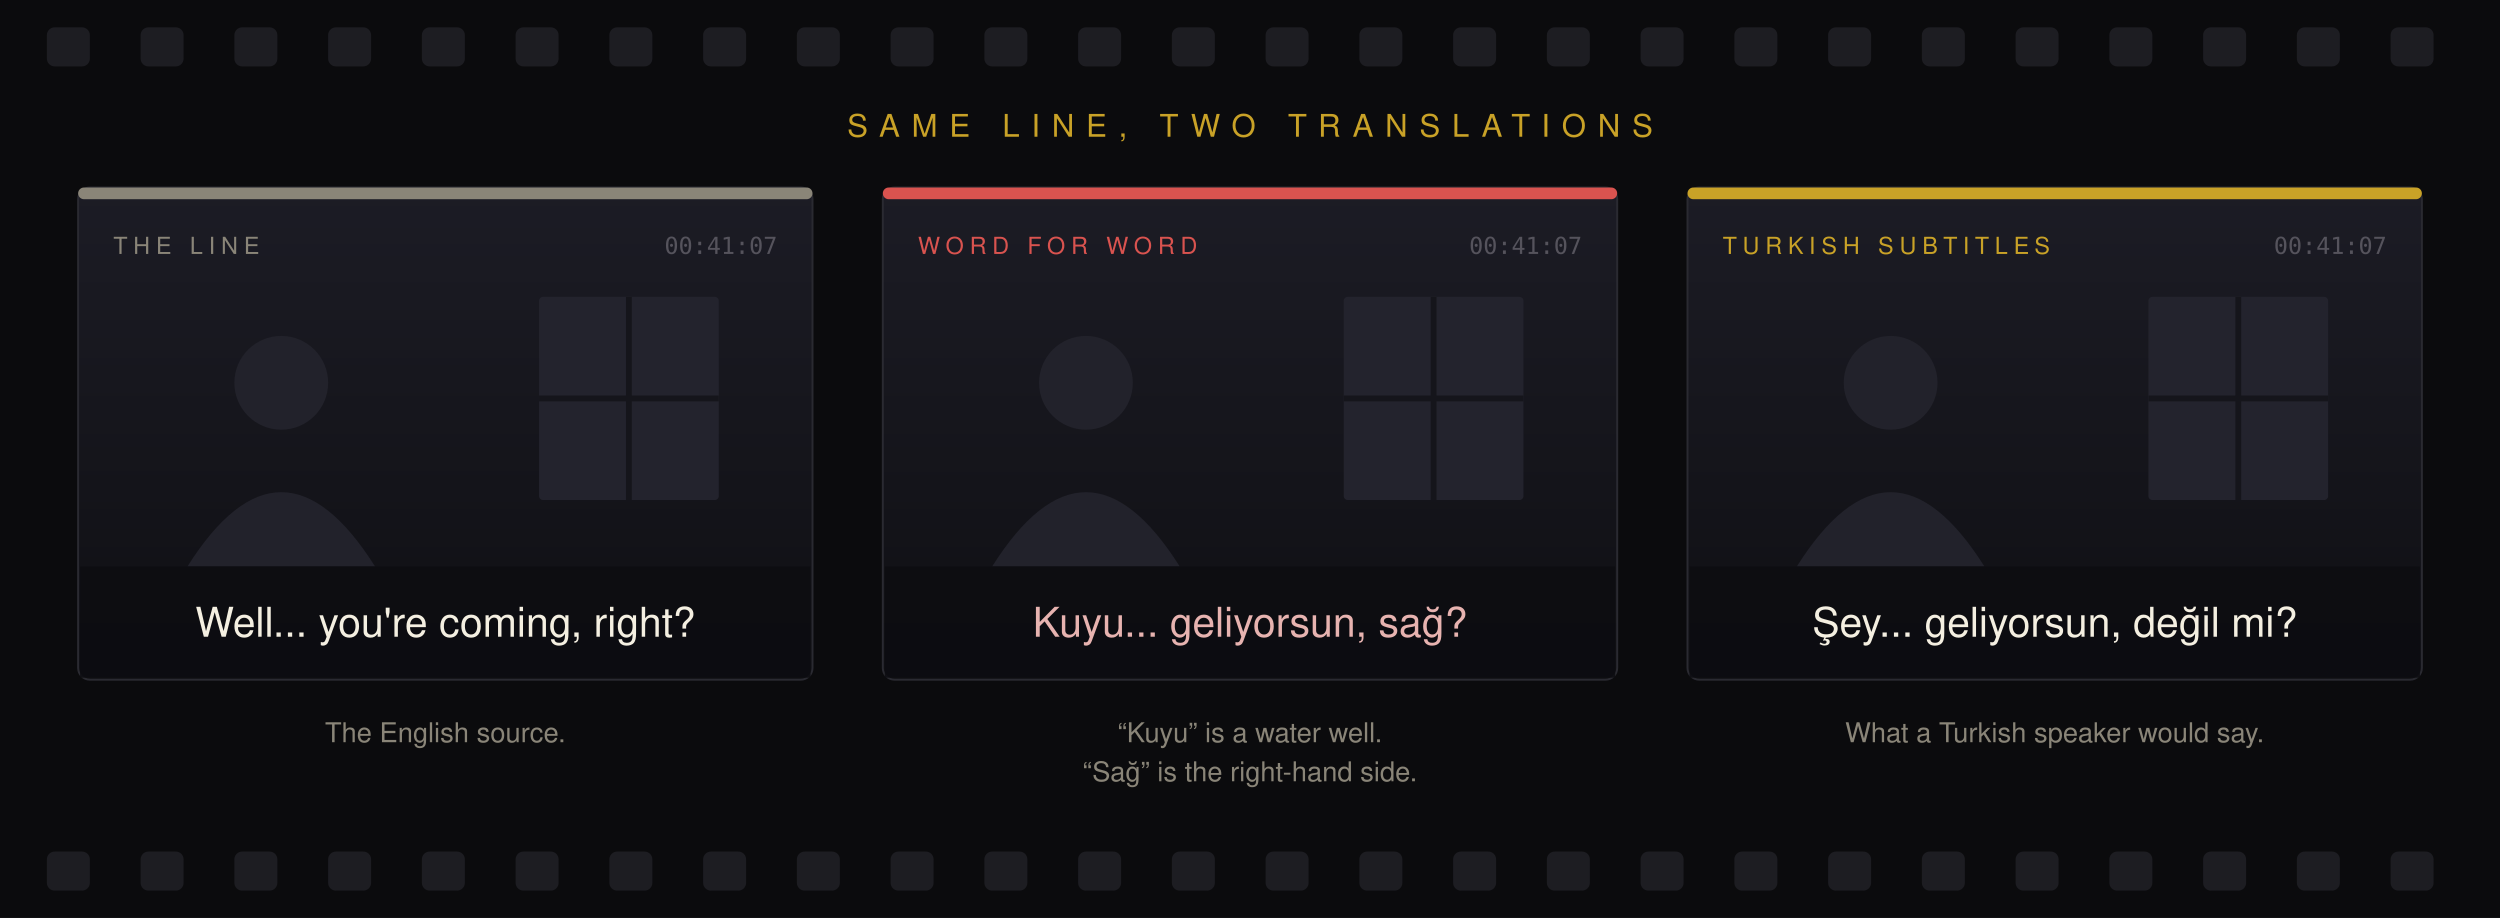
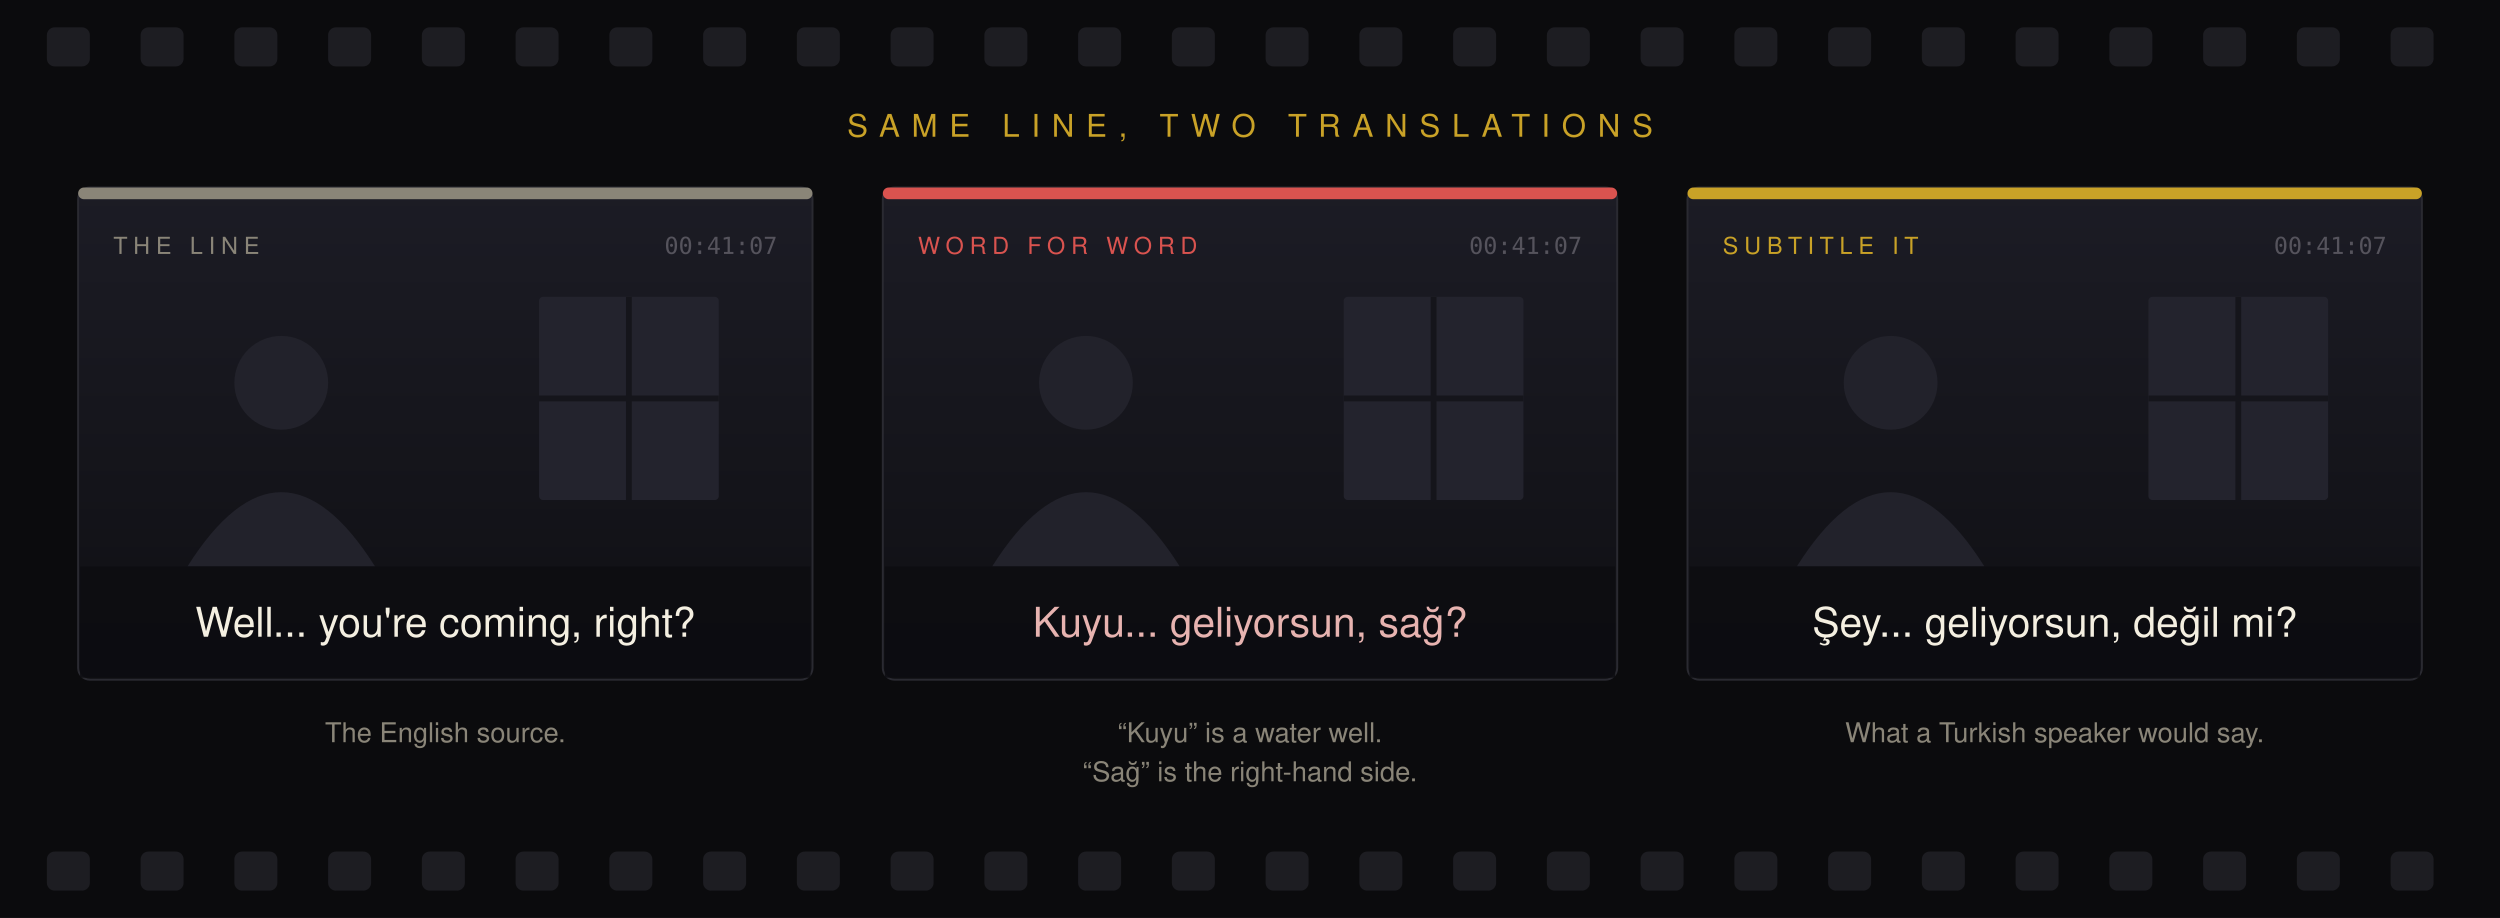
<svg xmlns="http://www.w3.org/2000/svg" viewBox="0 0 1280 470" width="1280" height="470" role="img" aria-labelledby="t d">
  <rect width="1280" height="470" fill="#0b0b0d" />
  <rect x="24" y="14" width="22" height="20" rx="4" fill="#1d1d22" />
  <rect x="72" y="14" width="22" height="20" rx="4" fill="#1d1d22" />
  <rect x="120" y="14" width="22" height="20" rx="4" fill="#1d1d22" />
  <rect x="168" y="14" width="22" height="20" rx="4" fill="#1d1d22" />
  <rect x="216" y="14" width="22" height="20" rx="4" fill="#1d1d22" />
  <rect x="264" y="14" width="22" height="20" rx="4" fill="#1d1d22" />
  <rect x="312" y="14" width="22" height="20" rx="4" fill="#1d1d22" />
  <rect x="360" y="14" width="22" height="20" rx="4" fill="#1d1d22" />
  <rect x="408" y="14" width="22" height="20" rx="4" fill="#1d1d22" />
  <rect x="456" y="14" width="22" height="20" rx="4" fill="#1d1d22" />
  <rect x="504" y="14" width="22" height="20" rx="4" fill="#1d1d22" />
  <rect x="552" y="14" width="22" height="20" rx="4" fill="#1d1d22" />
  <rect x="600" y="14" width="22" height="20" rx="4" fill="#1d1d22" />
  <rect x="648" y="14" width="22" height="20" rx="4" fill="#1d1d22" />
  <rect x="696" y="14" width="22" height="20" rx="4" fill="#1d1d22" />
  <rect x="744" y="14" width="22" height="20" rx="4" fill="#1d1d22" />
  <rect x="792" y="14" width="22" height="20" rx="4" fill="#1d1d22" />
  <rect x="840" y="14" width="22" height="20" rx="4" fill="#1d1d22" />
  <rect x="888" y="14" width="22" height="20" rx="4" fill="#1d1d22" />
  <rect x="936" y="14" width="22" height="20" rx="4" fill="#1d1d22" />
  <rect x="984" y="14" width="22" height="20" rx="4" fill="#1d1d22" />
  <rect x="1032" y="14" width="22" height="20" rx="4" fill="#1d1d22" />
  <rect x="1080" y="14" width="22" height="20" rx="4" fill="#1d1d22" />
  <rect x="1128" y="14" width="22" height="20" rx="4" fill="#1d1d22" />
  <rect x="1176" y="14" width="22" height="20" rx="4" fill="#1d1d22" />
  <rect x="1224" y="14" width="22" height="20" rx="4" fill="#1d1d22" />
  <rect x="24" y="436" width="22" height="20" rx="4" fill="#1d1d22" />
  <rect x="72" y="436" width="22" height="20" rx="4" fill="#1d1d22" />
  <rect x="120" y="436" width="22" height="20" rx="4" fill="#1d1d22" />
  <rect x="168" y="436" width="22" height="20" rx="4" fill="#1d1d22" />
  <rect x="216" y="436" width="22" height="20" rx="4" fill="#1d1d22" />
  <rect x="264" y="436" width="22" height="20" rx="4" fill="#1d1d22" />
  <rect x="312" y="436" width="22" height="20" rx="4" fill="#1d1d22" />
  <rect x="360" y="436" width="22" height="20" rx="4" fill="#1d1d22" />
  <rect x="408" y="436" width="22" height="20" rx="4" fill="#1d1d22" />
  <rect x="456" y="436" width="22" height="20" rx="4" fill="#1d1d22" />
  <rect x="504" y="436" width="22" height="20" rx="4" fill="#1d1d22" />
  <rect x="552" y="436" width="22" height="20" rx="4" fill="#1d1d22" />
  <rect x="600" y="436" width="22" height="20" rx="4" fill="#1d1d22" />
  <rect x="648" y="436" width="22" height="20" rx="4" fill="#1d1d22" />
  <rect x="696" y="436" width="22" height="20" rx="4" fill="#1d1d22" />
  <rect x="744" y="436" width="22" height="20" rx="4" fill="#1d1d22" />
  <rect x="792" y="436" width="22" height="20" rx="4" fill="#1d1d22" />
  <rect x="840" y="436" width="22" height="20" rx="4" fill="#1d1d22" />
  <rect x="888" y="436" width="22" height="20" rx="4" fill="#1d1d22" />
  <rect x="936" y="436" width="22" height="20" rx="4" fill="#1d1d22" />
  <rect x="984" y="436" width="22" height="20" rx="4" fill="#1d1d22" />
  <rect x="1032" y="436" width="22" height="20" rx="4" fill="#1d1d22" />
  <rect x="1080" y="436" width="22" height="20" rx="4" fill="#1d1d22" />
  <rect x="1128" y="436" width="22" height="20" rx="4" fill="#1d1d22" />
  <rect x="1176" y="436" width="22" height="20" rx="4" fill="#1d1d22" />
  <rect x="1224" y="436" width="22" height="20" rx="4" fill="#1d1d22" />
  <text x="640.0" y="70" text-anchor="middle" font-family="-apple-system, 'Segoe UI', Helvetica, Arial, sans-serif" font-size="16" letter-spacing="6" fill="#c9a227">SAME LINE, TWO TRANSLATIONS</text>
  <defs>
    <linearGradient id="sky" x1="0" y1="0" x2="0" y2="1">
      <stop offset="0" stop-color="#1c1c25" />
      <stop offset="1" stop-color="#0f0f13" />
    </linearGradient>
  </defs>
  <rect x="40" y="96" width="376" height="252" rx="6" fill="url(#sky)" stroke="#2a2a31" />
  <rect x="40" y="96" width="376" height="6" rx="3" fill="#8a8578" />
  <text x="58" y="130" text-anchor="start" font-family="-apple-system, 'Segoe UI', Helvetica, Arial, sans-serif" font-size="12" letter-spacing="3" fill="#8a8578">THE LINE</text>
  <text x="398" y="130" text-anchor="end" font-family="ui-monospace, 'Cascadia Mono', Consolas, Menlo, monospace" font-size="12" fill="#55535c">00:41:07</text>
  <rect x="276" y="152" width="92" height="104" rx="2" fill="#23232d" />
  <line x1="322" y1="152" x2="322" y2="256" stroke="#15151b" stroke-width="3" />
  <line x1="276" y1="204" x2="368" y2="204" stroke="#15151b" stroke-width="3" />
  <circle cx="144" cy="196" r="24" fill="#22222b" />
  <path d="M96 290 q48 -76 96 0 z" fill="#22222b" />
  <rect x="41" y="290" width="374" height="57" fill="#0c0c10" opacity="0.85" />
  <text x="228" y="326" text-anchor="middle" font-family="-apple-system, 'Segoe UI', Helvetica, Arial, sans-serif" font-size="21" fill="#f4efe1">Well... you're coming, right?</text>
  <text x="228" y="380" text-anchor="middle" font-family="-apple-system, 'Segoe UI', Helvetica, Arial, sans-serif" font-size="14" fill="#8a8578">The English source.</text>
  <rect x="452" y="96" width="376" height="252" rx="6" fill="url(#sky)" stroke="#2a2a31" />
  <rect x="452" y="96" width="376" height="6" rx="3" fill="#d9534f" />
  <text x="470" y="130" text-anchor="start" font-family="-apple-system, 'Segoe UI', Helvetica, Arial, sans-serif" font-size="12" letter-spacing="3" fill="#d9534f">WORD FOR WORD</text>
  <text x="810" y="130" text-anchor="end" font-family="ui-monospace, 'Cascadia Mono', Consolas, Menlo, monospace" font-size="12" fill="#55535c">00:41:07</text>
  <rect x="688" y="152" width="92" height="104" rx="2" fill="#23232d" />
  <line x1="734" y1="152" x2="734" y2="256" stroke="#15151b" stroke-width="3" />
  <line x1="688" y1="204" x2="780" y2="204" stroke="#15151b" stroke-width="3" />
  <circle cx="556" cy="196" r="24" fill="#22222b" />
  <path d="M508 290 q48 -76 96 0 z" fill="#22222b" />
  <rect x="453" y="290" width="374" height="57" fill="#0c0c10" opacity="0.85" />
  <text x="640" y="326" text-anchor="middle" font-family="-apple-system, 'Segoe UI', Helvetica, Arial, sans-serif" font-size="21" fill="#e7b3b0">Kuyu... geliyorsun, sağ?</text>
  <text x="640" y="380" text-anchor="middle" font-family="-apple-system, 'Segoe UI', Helvetica, Arial, sans-serif" font-size="14" fill="#8a8578">“Kuyu” is a water well.</text>
  <text x="640" y="400" text-anchor="middle" font-family="-apple-system, 'Segoe UI', Helvetica, Arial, sans-serif" font-size="14" fill="#8a8578">“Sağ” is the right-hand side.</text>
  <rect x="864" y="96" width="376" height="252" rx="6" fill="url(#sky)" stroke="#2a2a31" />
  <rect x="864" y="96" width="376" height="6" rx="3" fill="#c9a227" />
-   <text x="882" y="130" text-anchor="start" font-family="-apple-system, 'Segoe UI', Helvetica, Arial, sans-serif" font-size="12" letter-spacing="3" fill="#c9a227">TURKISH SUBTITLES</text>
+   <text x="882" y="130" text-anchor="start" font-family="-apple-system, 'Segoe UI', Helvetica, Arial, sans-serif" font-size="12" letter-spacing="3" fill="#c9a227">SUBTITLE IT</text>
  <text x="1222" y="130" text-anchor="end" font-family="ui-monospace, 'Cascadia Mono', Consolas, Menlo, monospace" font-size="12" fill="#55535c">00:41:07</text>
  <rect x="1100" y="152" width="92" height="104" rx="2" fill="#23232d" />
  <line x1="1146" y1="152" x2="1146" y2="256" stroke="#15151b" stroke-width="3" />
  <line x1="1100" y1="204" x2="1192" y2="204" stroke="#15151b" stroke-width="3" />
  <circle cx="968" cy="196" r="24" fill="#22222b" />
  <path d="M920 290 q48 -76 96 0 z" fill="#22222b" />
  <rect x="865" y="290" width="374" height="57" fill="#0c0c10" opacity="0.85" />
  <text x="1052" y="326" text-anchor="middle" font-family="-apple-system, 'Segoe UI', Helvetica, Arial, sans-serif" font-size="21" fill="#f4efe1">Şey... geliyorsun, değil mi?</text>
  <text x="1052" y="380" text-anchor="middle" font-family="-apple-system, 'Segoe UI', Helvetica, Arial, sans-serif" font-size="14" fill="#8a8578">What a Turkish speaker would say.</text>
</svg>
